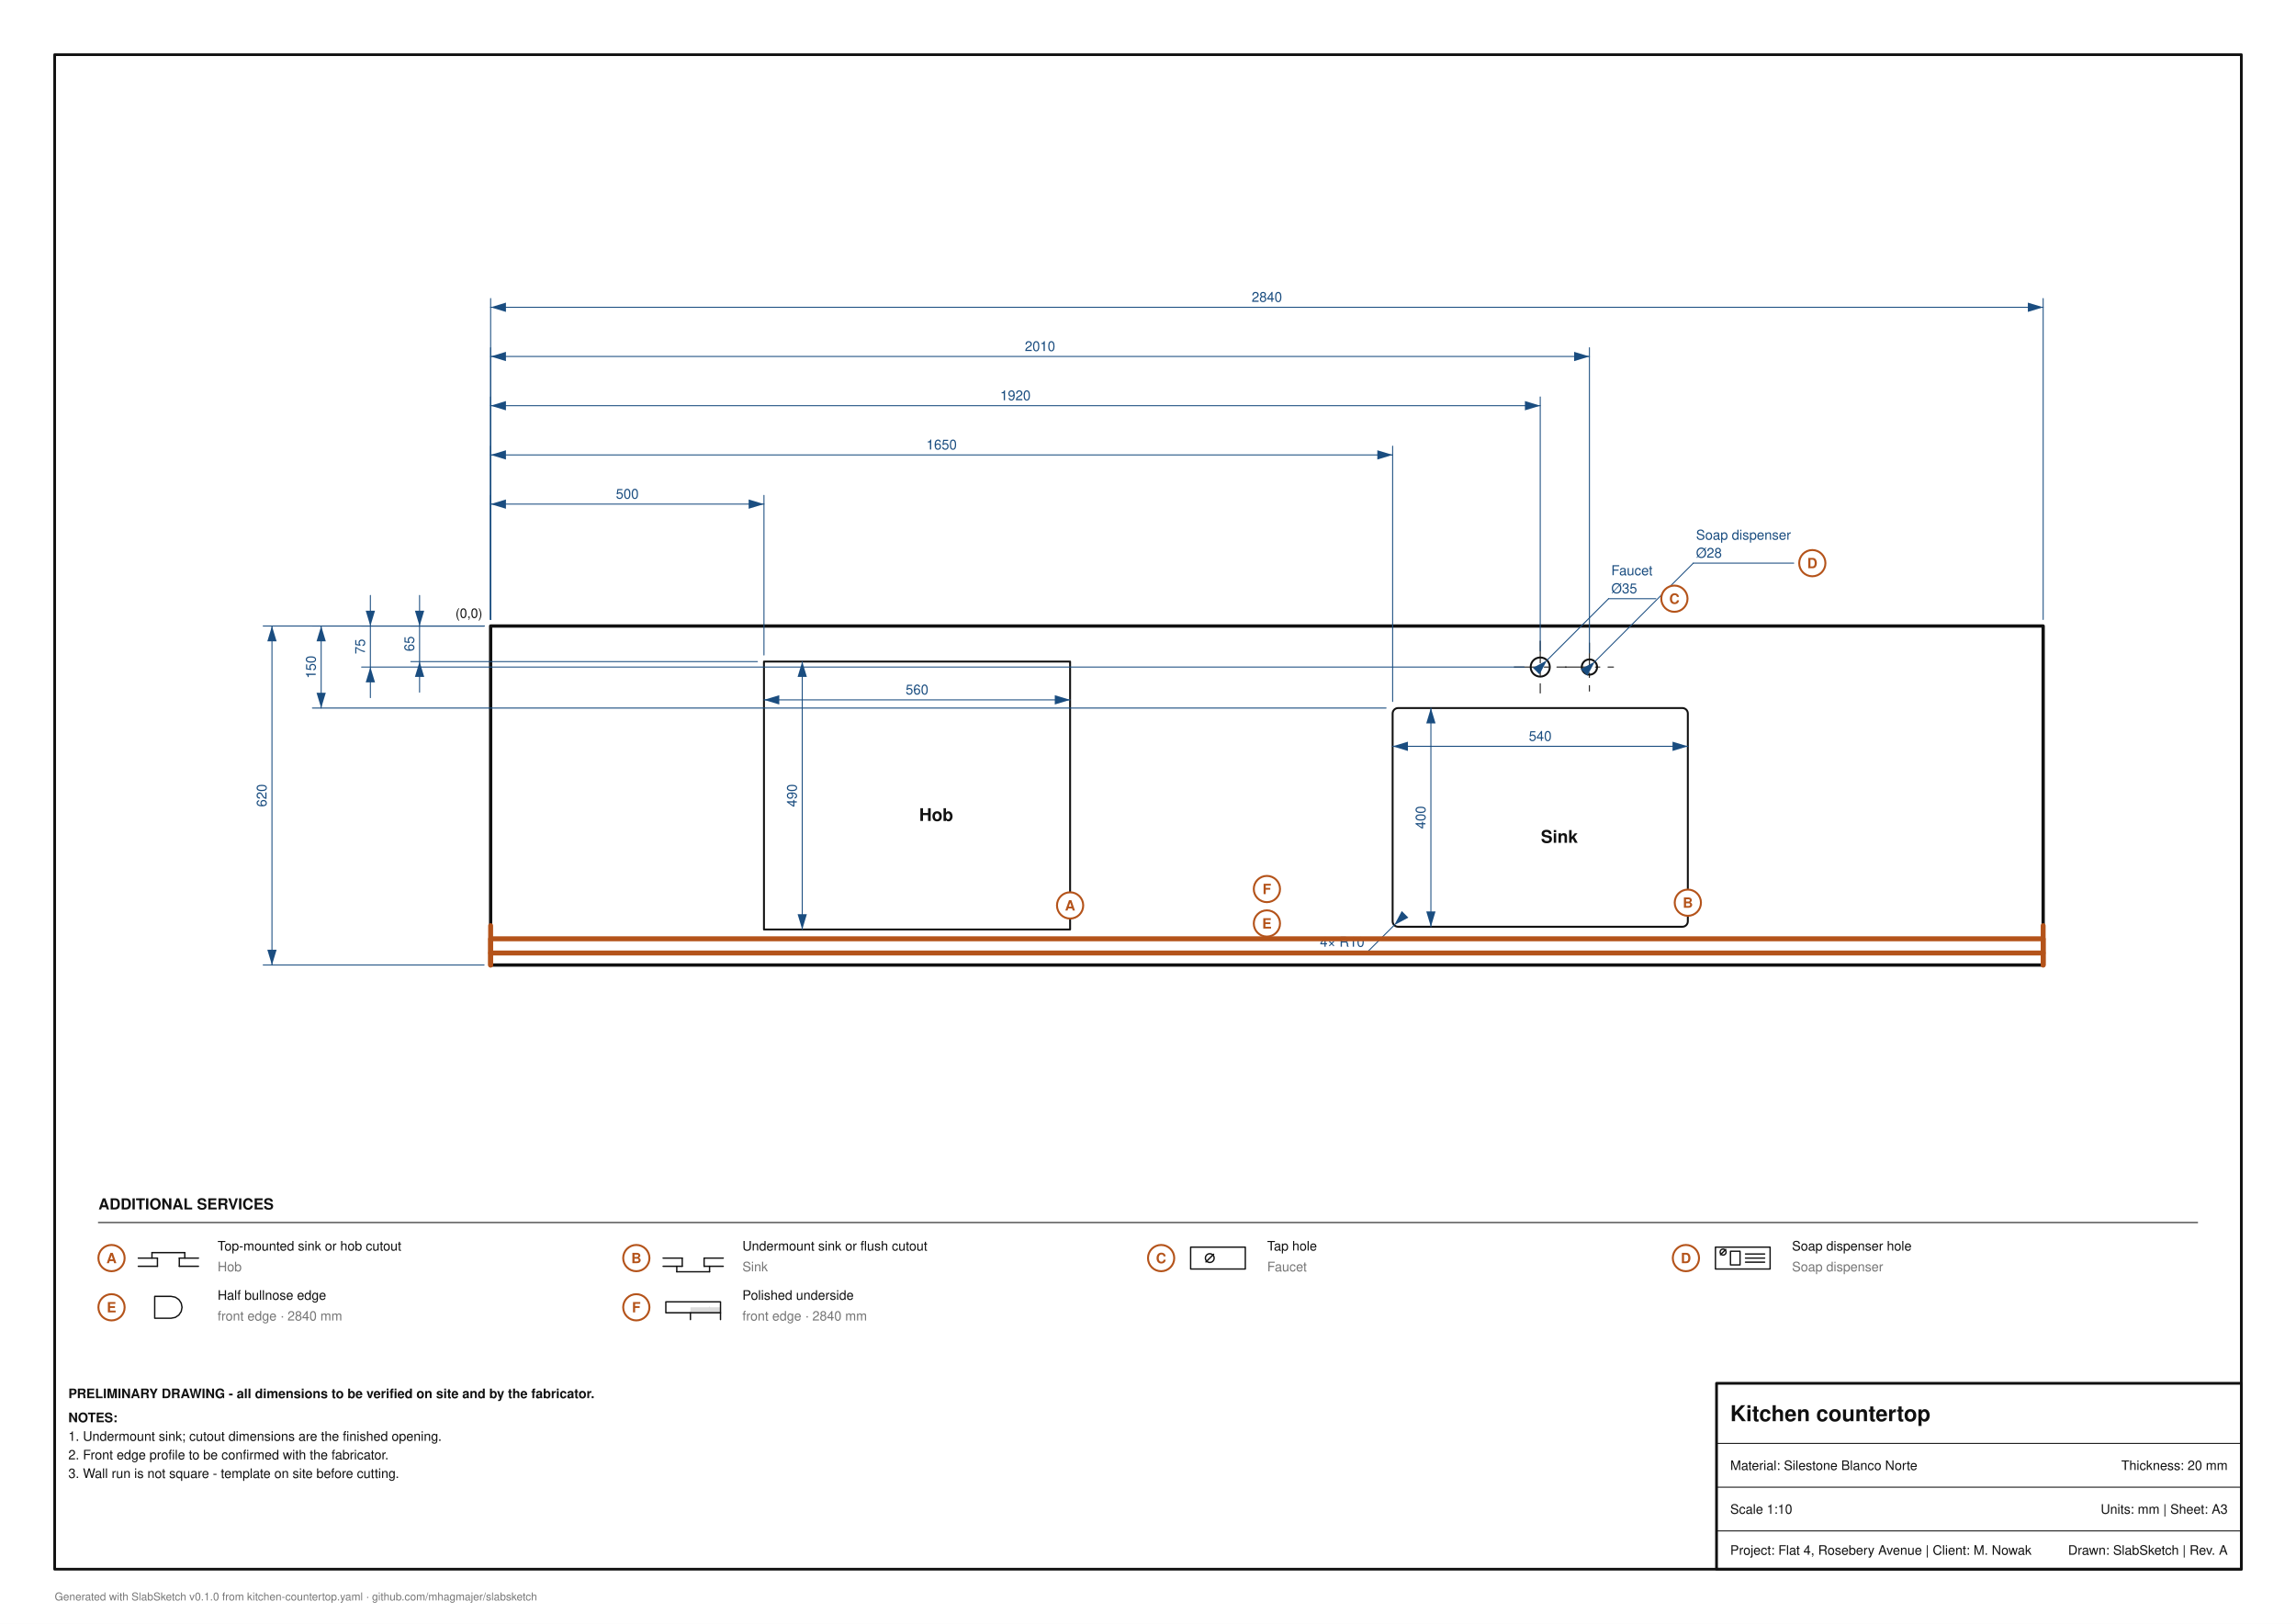
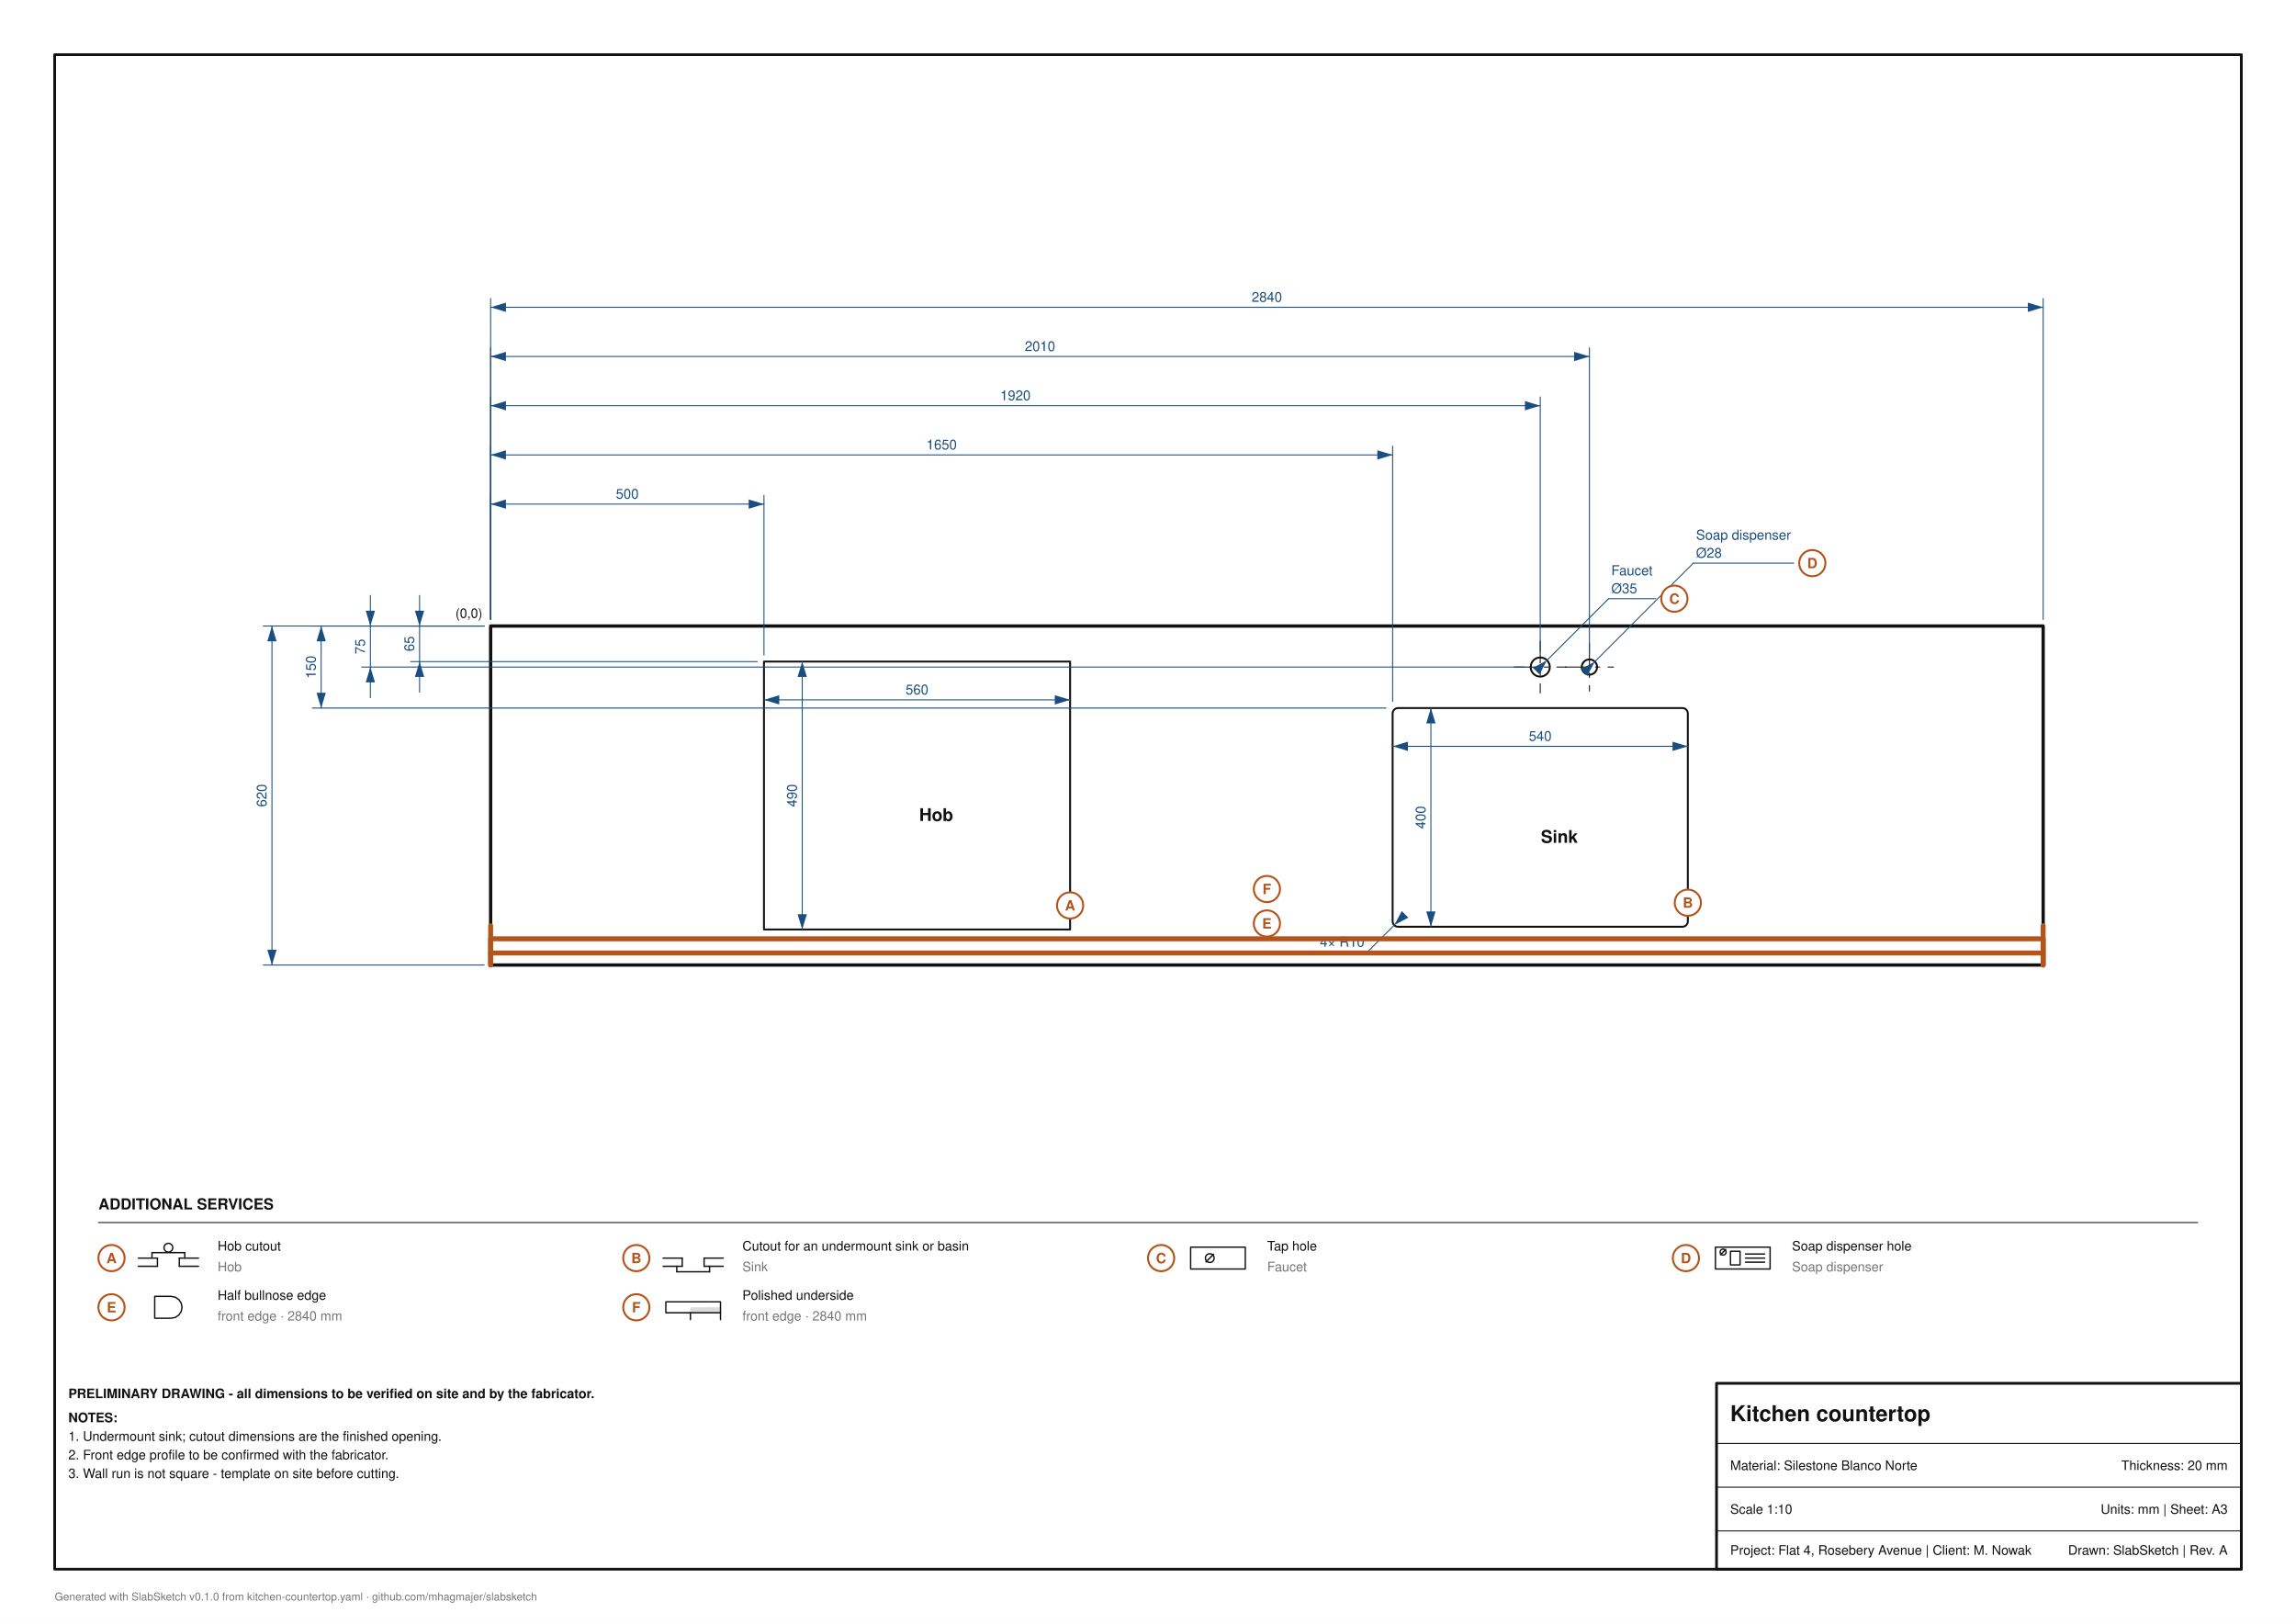
<svg xmlns="http://www.w3.org/2000/svg" version="1.1" width="420mm" height="297mm" viewBox="0 0 420 297">
  <rect x="0" y="0" width="420" height="297" fill="#ffffff" />
  <g fill="none" stroke="none" stroke-linecap="round" stroke-linejoin="round" font-family="Helvetica, Arial, sans-serif" shape-rendering="geometricPrecision">
    <g id="frame">
      <polygon points="10,10 410,10 410,287 10,287" stroke="#111111" stroke-width="0.5" fill="none" />
      <polygon points="314,253 410,253 410,287 314,287" stroke="#111111" stroke-width="0.5" fill="none" />
      <line x1="314" y1="264" x2="410" y2="264" stroke="#111111" stroke-width="0.18" />
      <line x1="314" y1="272" x2="410" y2="272" stroke="#111111" stroke-width="0.18" />
      <line x1="314" y1="280" x2="410" y2="280" stroke="#111111" stroke-width="0.18" />
      <line x1="18" y1="223.6" x2="402" y2="223.6" stroke="#111111" stroke-width="0.18" />
    </g>
    <g id="outline">
      <polygon points="89.75,114.5 373.75,114.5 373.75,176.5 89.75,176.5" stroke="#111111" stroke-width="0.6" fill="none" />
    </g>
    <g id="cutout">
      <polygon points="139.75,121 195.75,121 195.75,170 139.75,170" stroke="#111111" stroke-width="0.35" fill="none" />
      <polygon points="254.75,130.5 254.769,130.305 254.826,130.117 254.919,129.944 255.043,129.793 255.194,129.669 255.367,129.576 255.555,129.519 255.75,129.5 307.75,129.5 307.945,129.519 308.133,129.576 308.306,129.669 308.457,129.793 308.581,129.944 308.674,130.117 308.731,130.305 308.75,130.5 308.75,168.5 308.731,168.695 308.674,168.883 308.581,169.056 308.457,169.207 308.306,169.331 308.133,169.424 307.945,169.481 307.75,169.5 255.75,169.5 255.555,169.481 255.367,169.424 255.194,169.331 255.043,169.207 254.919,169.056 254.826,168.883 254.769,168.695 254.75,168.5" stroke="#111111" stroke-width="0.35" fill="none" />
    </g>
    <g id="hole">
      <circle cx="281.75" cy="122" r="1.75" stroke="#111111" stroke-width="0.35" fill="none" />
      <circle cx="290.75" cy="122" r="1.4" stroke="#111111" stroke-width="0.35" fill="none" />
    </g>
    <g id="centreline">
      <line x1="277" y1="122" x2="286.5" y2="122" stroke="#111111" stroke-width="0.18" stroke-dasharray="4 1.5 0.8 1.5" />
      <line x1="281.75" y1="117.25" x2="281.75" y2="126.75" stroke="#111111" stroke-width="0.18" stroke-dasharray="4 1.5 0.8 1.5" />
      <line x1="286.35" y1="122" x2="295.15" y2="122" stroke="#111111" stroke-width="0.18" stroke-dasharray="4 1.5 0.8 1.5" />
      <line x1="290.75" y1="117.6" x2="290.75" y2="126.4" stroke="#111111" stroke-width="0.18" stroke-dasharray="4 1.5 0.8 1.5" />
    </g>
    <g id="dimension">
      <line x1="255.043" y1="169.207" x2="250.093" y2="174.157" stroke="#1a4d80" stroke-width="0.18" />
      <line x1="250.093" y1="174.157" x2="240.963" y2="174.157" stroke="#1a4d80" stroke-width="0.18" />
      <polygon points="255.043,169.207 257.624,167.828 256.422,166.626" fill="#1a4d80" />
      <text x="249.593" y="173.157" dy="0" font-size="2.5" fill="#1a4d80" text-anchor="end">4× R10</text>
      <line x1="139.75" y1="128" x2="195.75" y2="128" stroke="#1a4d80" stroke-width="0.18" />
      <polygon points="139.75,128 142.55,128.85 142.55,127.15" fill="#1a4d80" />
      <polygon points="195.75,128 192.95,127.15 192.95,128.85" fill="#1a4d80" />
      <text x="167.75" y="127" dy="0" font-size="2.5" fill="#1a4d80" text-anchor="middle">560</text>
      <line x1="254.75" y1="136.5" x2="308.75" y2="136.5" stroke="#1a4d80" stroke-width="0.18" />
      <polygon points="254.75,136.5 257.55,137.35 257.55,135.65" fill="#1a4d80" />
      <polygon points="308.75,136.5 305.95,135.65 305.95,137.35" fill="#1a4d80" />
      <text x="281.75" y="135.5" dy="0" font-size="2.5" fill="#1a4d80" text-anchor="middle">540</text>
      <line x1="89.75" y1="113.3" x2="89.75" y2="90.6" stroke="#1a4d80" stroke-width="0.18" />
      <line x1="139.75" y1="119.8" x2="139.75" y2="90.6" stroke="#1a4d80" stroke-width="0.18" />
      <line x1="89.75" y1="92.2" x2="139.75" y2="92.2" stroke="#1a4d80" stroke-width="0.18" />
      <polygon points="89.75,92.2 92.55,93.05 92.55,91.35" fill="#1a4d80" />
      <polygon points="139.75,92.2 136.95,91.35 136.95,93.05" fill="#1a4d80" />
      <text x="114.75" y="91.2" dy="0" font-size="2.5" fill="#1a4d80" text-anchor="middle">500</text>
      <line x1="89.75" y1="113.3" x2="89.75" y2="81.6" stroke="#1a4d80" stroke-width="0.18" />
      <line x1="254.75" y1="128.3" x2="254.75" y2="81.6" stroke="#1a4d80" stroke-width="0.18" />
      <line x1="89.75" y1="83.2" x2="254.75" y2="83.2" stroke="#1a4d80" stroke-width="0.18" />
      <polygon points="89.75,83.2 92.55,84.05 92.55,82.35" fill="#1a4d80" />
      <polygon points="254.75,83.2 251.95,82.35 251.95,84.05" fill="#1a4d80" />
      <text x="172.25" y="82.2" dy="0" font-size="2.5" fill="#1a4d80" text-anchor="middle">1650</text>
      <line x1="89.75" y1="113.3" x2="89.75" y2="72.6" stroke="#1a4d80" stroke-width="0.18" />
      <line x1="281.75" y1="119.05" x2="281.75" y2="72.6" stroke="#1a4d80" stroke-width="0.18" />
      <line x1="89.75" y1="74.2" x2="281.75" y2="74.2" stroke="#1a4d80" stroke-width="0.18" />
      <polygon points="89.75,74.2 92.55,75.05 92.55,73.35" fill="#1a4d80" />
      <polygon points="281.75,74.2 278.95,73.35 278.95,75.05" fill="#1a4d80" />
      <text x="185.75" y="73.2" dy="0" font-size="2.5" fill="#1a4d80" text-anchor="middle">1920</text>
      <line x1="89.75" y1="113.3" x2="89.75" y2="63.6" stroke="#1a4d80" stroke-width="0.18" />
      <line x1="290.75" y1="119.4" x2="290.75" y2="63.6" stroke="#1a4d80" stroke-width="0.18" />
      <line x1="89.75" y1="65.2" x2="290.75" y2="65.2" stroke="#1a4d80" stroke-width="0.18" />
      <polygon points="89.75,65.2 92.55,66.05 92.55,64.35" fill="#1a4d80" />
      <polygon points="290.75,65.2 287.95,64.35 287.95,66.05" fill="#1a4d80" />
      <text x="190.25" y="64.2" dy="0" font-size="2.5" fill="#1a4d80" text-anchor="middle">2010</text>
      <line x1="89.75" y1="113.3" x2="89.75" y2="54.6" stroke="#1a4d80" stroke-width="0.18" />
      <line x1="373.75" y1="113.3" x2="373.75" y2="54.6" stroke="#1a4d80" stroke-width="0.18" />
      <line x1="89.75" y1="56.2" x2="373.75" y2="56.2" stroke="#1a4d80" stroke-width="0.18" />
      <polygon points="89.75,56.2 92.55,57.05 92.55,55.35" fill="#1a4d80" />
      <polygon points="373.75,56.2 370.95,55.35 370.95,57.05" fill="#1a4d80" />
      <text x="231.75" y="55.2" dy="0" font-size="2.5" fill="#1a4d80" text-anchor="middle">2840</text>
      <line x1="146.75" y1="121" x2="146.75" y2="170" stroke="#1a4d80" stroke-width="0.18" />
      <polygon points="146.75,121 145.9,123.8 147.6,123.8" fill="#1a4d80" />
      <polygon points="146.75,170 147.6,167.2 145.9,167.2" fill="#1a4d80" />
      <text x="145.75" y="145.5" dy="0" font-size="2.5" fill="#1a4d80" text-anchor="middle" transform="rotate(-90 145.75 145.5)">490</text>
      <line x1="261.75" y1="129.5" x2="261.75" y2="169.5" stroke="#1a4d80" stroke-width="0.18" />
      <polygon points="261.75,129.5 260.9,132.3 262.6,132.3" fill="#1a4d80" />
      <polygon points="261.75,169.5 262.6,166.7 260.9,166.7" fill="#1a4d80" />
      <text x="260.75" y="149.5" dy="0" font-size="2.5" fill="#1a4d80" text-anchor="middle" transform="rotate(-90 260.75 149.5)">400</text>
      <line x1="88.55" y1="114.5" x2="75.15" y2="114.5" stroke="#1a4d80" stroke-width="0.18" />
      <line x1="138.55" y1="121" x2="75.15" y2="121" stroke="#1a4d80" stroke-width="0.18" />
      <line x1="76.75" y1="108.9" x2="76.75" y2="126.6" stroke="#1a4d80" stroke-width="0.18" />
      <polygon points="76.75,114.5 77.6,111.7 75.9,111.7" fill="#1a4d80" />
      <polygon points="76.75,121 75.9,123.8 77.6,123.8" fill="#1a4d80" />
      <text x="75.75" y="117.75" dy="0" font-size="2.5" fill="#1a4d80" text-anchor="middle" transform="rotate(-90 75.75 117.75)">65</text>
      <line x1="88.55" y1="114.5" x2="57.15" y2="114.5" stroke="#1a4d80" stroke-width="0.18" />
      <line x1="253.55" y1="129.5" x2="57.15" y2="129.5" stroke="#1a4d80" stroke-width="0.18" />
      <line x1="58.75" y1="114.5" x2="58.75" y2="129.5" stroke="#1a4d80" stroke-width="0.18" />
      <polygon points="58.75,114.5 57.9,117.3 59.6,117.3" fill="#1a4d80" />
      <polygon points="58.75,129.5 59.6,126.7 57.9,126.7" fill="#1a4d80" />
      <text x="57.75" y="122" dy="0" font-size="2.5" fill="#1a4d80" text-anchor="middle" transform="rotate(-90 57.75 122)">150</text>
      <line x1="88.55" y1="114.5" x2="66.15" y2="114.5" stroke="#1a4d80" stroke-width="0.18" />
      <line x1="278.8" y1="122" x2="66.15" y2="122" stroke="#1a4d80" stroke-width="0.18" />
      <line x1="67.75" y1="108.9" x2="67.75" y2="127.6" stroke="#1a4d80" stroke-width="0.18" />
      <polygon points="67.75,114.5 68.6,111.7 66.9,111.7" fill="#1a4d80" />
      <polygon points="67.75,122 66.9,124.8 68.6,124.8" fill="#1a4d80" />
      <text x="66.75" y="118.25" dy="0" font-size="2.5" fill="#1a4d80" text-anchor="middle" transform="rotate(-90 66.75 118.25)">75</text>
      <line x1="88.55" y1="114.5" x2="48.15" y2="114.5" stroke="#1a4d80" stroke-width="0.18" />
      <line x1="88.55" y1="176.5" x2="48.15" y2="176.5" stroke="#1a4d80" stroke-width="0.18" />
      <line x1="49.75" y1="114.5" x2="49.75" y2="176.5" stroke="#1a4d80" stroke-width="0.18" />
      <polygon points="49.75,114.5 48.9,117.3 50.6,117.3" fill="#1a4d80" />
      <polygon points="49.75,176.5 50.6,173.7 48.9,173.7" fill="#1a4d80" />
      <text x="48.75" y="145.5" dy="0" font-size="2.5" fill="#1a4d80" text-anchor="middle" transform="rotate(-90 48.75 145.5)">620</text>
      <line x1="282.987" y1="120.763" x2="294.25" y2="109.5" stroke="#1a4d80" stroke-width="0.18" />
      <line x1="294.25" y1="109.5" x2="302.893" y2="109.5" stroke="#1a4d80" stroke-width="0.18" />
      <polygon points="282.987,120.763 280.406,122.141 281.609,123.344" fill="#1a4d80" />
      <text x="294.75" y="105.2" dy="0" font-size="2.5" fill="#1a4d80">Faucet</text>
      <text x="294.75" y="108.5" dy="0" font-size="2.5" fill="#1a4d80">Ø35</text>
      <line x1="291.74" y1="121.01" x2="309.75" y2="103" stroke="#1a4d80" stroke-width="0.18" />
      <line x1="309.75" y1="103" x2="328.12" y2="103" stroke="#1a4d80" stroke-width="0.18" />
      <polygon points="291.74,121.01 289.159,122.389 290.361,123.591" fill="#1a4d80" />
      <text x="310.25" y="98.7" dy="0" font-size="2.5" fill="#1a4d80">Soap dispenser</text>
      <text x="310.25" y="102" dy="0" font-size="2.5" fill="#1a4d80">Ø28</text>
    </g>
    <g id="service">
      <circle cx="195.75" cy="165.6" r="2.4" stroke="#b4531a" stroke-width="0.36" fill="#ffffff" />
      <text x="195.75" y="165.6" dy="0.931" font-size="2.6" fill="#b4531a" text-anchor="middle" font-weight="bold">A</text>
      <circle cx="308.75" cy="165.1" r="2.4" stroke="#b4531a" stroke-width="0.36" fill="#ffffff" />
      <text x="308.75" y="165.1" dy="0.931" font-size="2.6" fill="#b4531a" text-anchor="middle" font-weight="bold">B</text>
      <circle cx="306.293" cy="109.5" r="2.4" stroke="#b4531a" stroke-width="0.36" fill="#ffffff" />
      <text x="306.293" y="109.5" dy="0.931" font-size="2.6" fill="#b4531a" text-anchor="middle" font-weight="bold">C</text>
      <circle cx="331.52" cy="103" r="2.4" stroke="#b4531a" stroke-width="0.36" fill="#ffffff" />
      <text x="331.52" y="103" dy="0.931" font-size="2.6" fill="#b4531a" text-anchor="middle" font-weight="bold">D</text>
      <line x1="89.75" y1="174.3" x2="373.75" y2="174.3" stroke="#b4531a" stroke-width="0.9" />
      <line x1="89.75" y1="176.5" x2="89.75" y2="171.9" stroke="#b4531a" stroke-width="0.9" />
      <line x1="373.75" y1="176.5" x2="373.75" y2="171.9" stroke="#b4531a" stroke-width="0.9" />
      <circle cx="231.75" cy="168.9" r="2.4" stroke="#b4531a" stroke-width="0.36" fill="#ffffff" />
      <text x="231.75" y="168.9" dy="0.931" font-size="2.6" fill="#b4531a" text-anchor="middle" font-weight="bold">E</text>
      <line x1="89.75" y1="171.7" x2="373.75" y2="171.7" stroke="#b4531a" stroke-width="0.9" />
      <line x1="89.75" y1="176.5" x2="89.75" y2="169.3" stroke="#b4531a" stroke-width="0.9" />
      <line x1="373.75" y1="176.5" x2="373.75" y2="169.3" stroke="#b4531a" stroke-width="0.9" />
      <circle cx="231.75" cy="162.6" r="2.4" stroke="#b4531a" stroke-width="0.36" fill="#ffffff" />
      <text x="231.75" y="162.6" dy="0.931" font-size="2.6" fill="#b4531a" text-anchor="middle" font-weight="bold">F</text>
      <circle cx="20.4" cy="230.1" r="2.4" stroke="#b4531a" stroke-width="0.36" fill="#ffffff" />
      <text x="20.4" y="230.1" dy="0.931" font-size="2.6" fill="#b4531a" text-anchor="middle" font-weight="bold">A</text>
      <polyline points="25.3,230.1 28.8,230.1" stroke="#111111" stroke-width="0.25" fill="none" />
      <polyline points="25.3,231.6 28.8,231.6" stroke="#111111" stroke-width="0.25" fill="none" />
      <polyline points="28.8,230.1 28.8,231.6" stroke="#111111" stroke-width="0.25" fill="none" />
      <polyline points="32.8,230.1 36.3,230.1" stroke="#111111" stroke-width="0.25" fill="none" />
      <polyline points="32.8,231.6 36.3,231.6" stroke="#111111" stroke-width="0.25" fill="none" />
      <polyline points="32.8,230.1 32.8,231.6" stroke="#111111" stroke-width="0.25" fill="none" />
      <polyline points="27.8,229.1 33.8,229.1" stroke="#111111" stroke-width="0.25" fill="none" />
      <polyline points="27.8,229.1 27.8,230.1" stroke="#111111" stroke-width="0.25" fill="none" />
      <polyline points="33.8,229.1 33.8,230.1" stroke="#111111" stroke-width="0.25" fill="none" />
+       <circle cx="30.8" cy="228.2" r="0.8" stroke="#111111" stroke-width="0.25" fill="none" />
      <circle cx="116.4" cy="230.1" r="2.4" stroke="#b4531a" stroke-width="0.36" fill="#ffffff" />
      <text x="116.4" y="230.1" dy="0.931" font-size="2.6" fill="#b4531a" text-anchor="middle" font-weight="bold">B</text>
      <polyline points="121.3,230.1 124.8,230.1" stroke="#111111" stroke-width="0.25" fill="none" />
      <polyline points="121.3,231.6 124.8,231.6" stroke="#111111" stroke-width="0.25" fill="none" />
      <polyline points="124.8,230.1 124.8,231.6" stroke="#111111" stroke-width="0.25" fill="none" />
      <polyline points="128.8,230.1 132.3,230.1" stroke="#111111" stroke-width="0.25" fill="none" />
      <polyline points="128.8,231.6 132.3,231.6" stroke="#111111" stroke-width="0.25" fill="none" />
      <polyline points="128.8,230.1 128.8,231.6" stroke="#111111" stroke-width="0.25" fill="none" />
      <polyline points="123.8,232.6 129.8,232.6" stroke="#111111" stroke-width="0.25" fill="none" />
      <polyline points="123.8,231.6 123.8,232.6" stroke="#111111" stroke-width="0.25" fill="none" />
      <polyline points="129.8,231.6 129.8,232.6" stroke="#111111" stroke-width="0.25" fill="none" />
      <circle cx="212.4" cy="230.1" r="2.4" stroke="#b4531a" stroke-width="0.36" fill="#ffffff" />
      <text x="212.4" y="230.1" dy="0.931" font-size="2.6" fill="#b4531a" text-anchor="middle" font-weight="bold">C</text>
      <polygon points="217.8,228.1 227.8,228.1 227.8,232.1 217.8,232.1" stroke="#111111" stroke-width="0.25" fill="none" />
      <circle cx="221.3" cy="230.1" r="0.8" stroke="#111111" stroke-width="0.25" fill="none" />
      <polyline points="220.6,230.8 222,229.4" stroke="#111111" stroke-width="0.25" fill="none" />
      <circle cx="308.4" cy="230.1" r="2.4" stroke="#b4531a" stroke-width="0.36" fill="#ffffff" />
      <text x="308.4" y="230.1" dy="0.931" font-size="2.6" fill="#b4531a" text-anchor="middle" font-weight="bold">D</text>
      <polygon points="313.8,228.1 323.8,228.1 323.8,232.1 313.8,232.1" stroke="#111111" stroke-width="0.25" fill="none" />
      <circle cx="315.2" cy="229" r="0.55" stroke="#111111" stroke-width="0.25" fill="none" />
      <polyline points="314.719,229.481 315.681,228.519" stroke="#111111" stroke-width="0.25" fill="none" />
      <polygon points="316.55,228.85 318.3,228.85 318.3,231.35 316.55,231.35" stroke="#111111" stroke-width="0.25" fill="none" />
      <polyline points="319.3,229.35 322.8,229.35" stroke="#111111" stroke-width="0.25" fill="none" />
      <polyline points="319.3,230.1 322.8,230.1" stroke="#111111" stroke-width="0.25" fill="none" />
      <polyline points="319.3,230.85 322.8,230.85" stroke="#111111" stroke-width="0.25" fill="none" />
      <circle cx="20.4" cy="239.1" r="2.4" stroke="#b4531a" stroke-width="0.36" fill="#ffffff" />
      <text x="20.4" y="239.1" dy="0.931" font-size="2.6" fill="#b4531a" text-anchor="middle" font-weight="bold">E</text>
      <polygon points="28.3,237.1 31.3,237.1 31.3,237.1 32.065,237.252 32.714,237.686 33.148,238.335 33.3,239.1 33.148,239.865 32.714,240.514 32.065,240.948 31.3,241.1 28.3,241.1" stroke="#111111" stroke-width="0.25" fill="none" />
      <circle cx="116.4" cy="239.1" r="2.4" stroke="#b4531a" stroke-width="0.36" fill="#ffffff" />
      <text x="116.4" y="239.1" dy="0.931" font-size="2.6" fill="#b4531a" text-anchor="middle" font-weight="bold">F</text>
      <polygon points="126.3,239.1 131.8,239.1 131.8,240.1 126.3,240.1" fill="#dcdcdc" />
      <polygon points="129.8,238.9 130.094,239.6 129.8,240.3 129.506,239.6" fill="#dcdcdc" />
      <polygon points="121.8,238.1 131.8,238.1 131.8,240.1 121.8,240.1" stroke="#111111" stroke-width="0.25" fill="none" />
      <polyline points="126.3,240.1 126.3,241.35" stroke="#111111" stroke-width="0.25" fill="none" />
      <polyline points="131.8,240.1 131.8,241.35" stroke="#111111" stroke-width="0.25" fill="none" />
    </g>
    <g id="annotation">
      <text x="171.25" y="149" dy="1.146" font-size="3.2" fill="#111111" text-anchor="middle" font-weight="bold">Hob</text>
      <text x="285.25" y="153" dy="1.146" font-size="3.2" fill="#111111" text-anchor="middle" font-weight="bold">Sink</text>
      <text x="88.25" y="113" dy="0" font-size="2.4" fill="#111111" text-anchor="end">(0,0)</text>
    </g>
    <g id="title">
      <text x="316.5" y="258.5" dy="1.432" font-size="4" fill="#111111" font-weight="bold">Kitchen countertop</text>
      <text x="407.5" y="268" dy="0.859" font-size="2.4" fill="#111111" text-anchor="end">Thickness: 20 mm</text>
      <text x="316.5" y="268" dy="0.859" font-size="2.4" fill="#111111">Material: Silestone Blanco Norte</text>
      <text x="407.5" y="276" dy="0.859" font-size="2.4" fill="#111111" text-anchor="end">Units: mm | Sheet: A3</text>
      <text x="316.5" y="276" dy="0.859" font-size="2.4" fill="#111111">Scale 1:10</text>
      <text x="407.5" y="283.5" dy="0.859" font-size="2.4" fill="#111111" text-anchor="end">Drawn: SlabSketch | Rev. A</text>
      <text x="316.5" y="283.5" dy="0.859" font-size="2.4" fill="#111111">Project: Flat 4, Rosebery Avenue | Client: M. Nowak</text>
      <text x="12.5" y="254" dy="1.718" font-size="2.4" fill="#111111" font-weight="bold">PRELIMINARY DRAWING - all dimensions to be verified on site and by the fabricator.</text>
      <text x="12.5" y="258.4" dy="1.718" font-size="2.4" fill="#111111" font-weight="bold">NOTES:</text>
      <text x="12.5" y="261.8" dy="1.718" font-size="2.4" fill="#111111">1. Undermount sink; cutout dimensions are the finished opening.</text>
      <text x="12.5" y="265.2" dy="1.718" font-size="2.4" fill="#111111">2. Front edge profile to be confirmed with the fabricator.</text>
      <text x="12.5" y="268.6" dy="1.718" font-size="2.4" fill="#111111">3. Wall run is not square - template on site before cutting.</text>
      <text x="18" y="219.2" dy="2.005" font-size="2.8" fill="#111111" font-weight="bold">ADDITIONAL SERVICES</text>
-       <text x="39.8" y="227" dy="1.718" font-size="2.4" fill="#111111">Top-mounted sink or hob cutout</text>
+       <text x="39.8" y="227" dy="1.718" font-size="2.4" fill="#111111">Hob cutout</text>
      <text x="39.8" y="230.8" dy="1.718" font-size="2.4" fill="#767676">Hob</text>
-       <text x="135.8" y="227" dy="1.718" font-size="2.4" fill="#111111">Undermount sink or flush cutout</text>
+       <text x="135.8" y="227" dy="1.718" font-size="2.4" fill="#111111">Cutout for an undermount sink or basin</text>
      <text x="135.8" y="230.8" dy="1.718" font-size="2.4" fill="#767676">Sink</text>
      <text x="231.8" y="227" dy="1.718" font-size="2.4" fill="#111111">Tap hole</text>
      <text x="231.8" y="230.8" dy="1.718" font-size="2.4" fill="#767676">Faucet</text>
      <text x="327.8" y="227" dy="1.718" font-size="2.4" fill="#111111">Soap dispenser hole</text>
      <text x="327.8" y="230.8" dy="1.718" font-size="2.4" fill="#767676">Soap dispenser</text>
      <text x="39.8" y="236" dy="1.718" font-size="2.4" fill="#111111">Half bullnose edge</text>
      <text x="39.8" y="239.8" dy="1.718" font-size="2.4" fill="#767676">front edge · 2840 mm</text>
      <text x="135.8" y="236" dy="1.718" font-size="2.4" fill="#111111">Polished underside</text>
      <text x="135.8" y="239.8" dy="1.718" font-size="2.4" fill="#767676">front edge · 2840 mm</text>
      <text x="10" y="292" dy="0.716" font-size="2" fill="#767676">Generated with SlabSketch v0.1.0 from kitchen-countertop.yaml · github.com/mhagmajer/slabsketch</text>
    </g>
  </g>
</svg>
